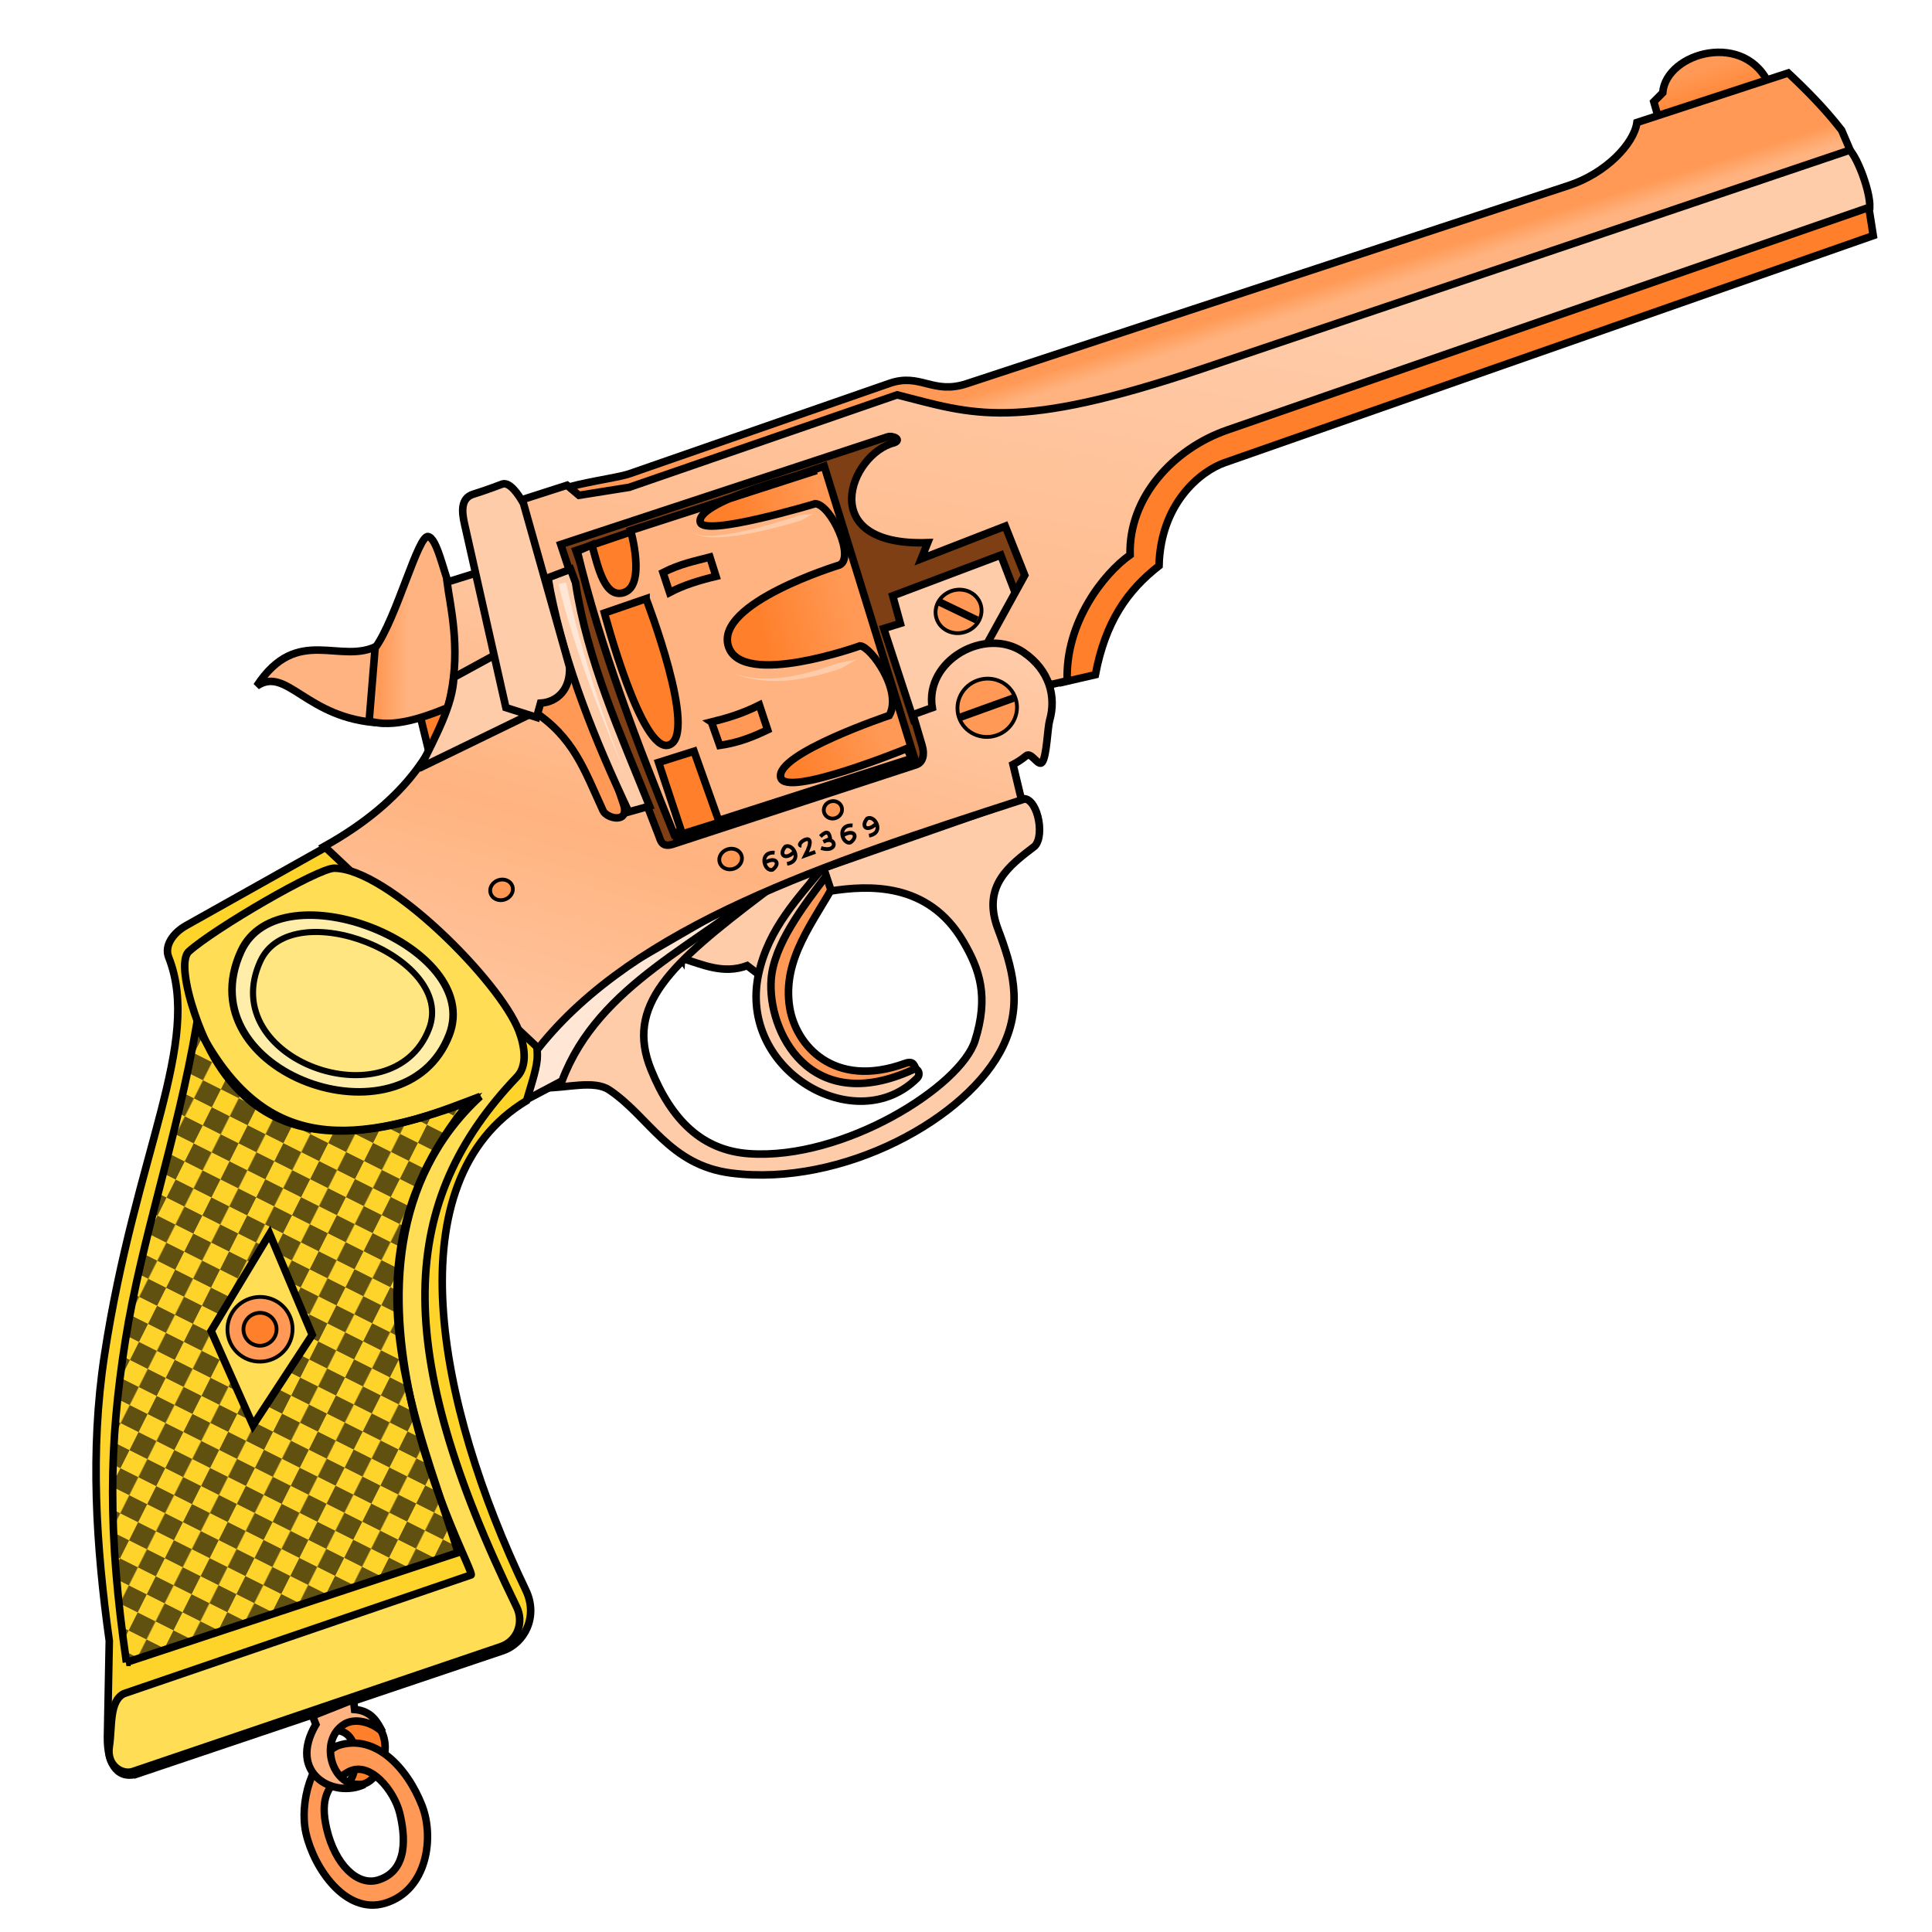
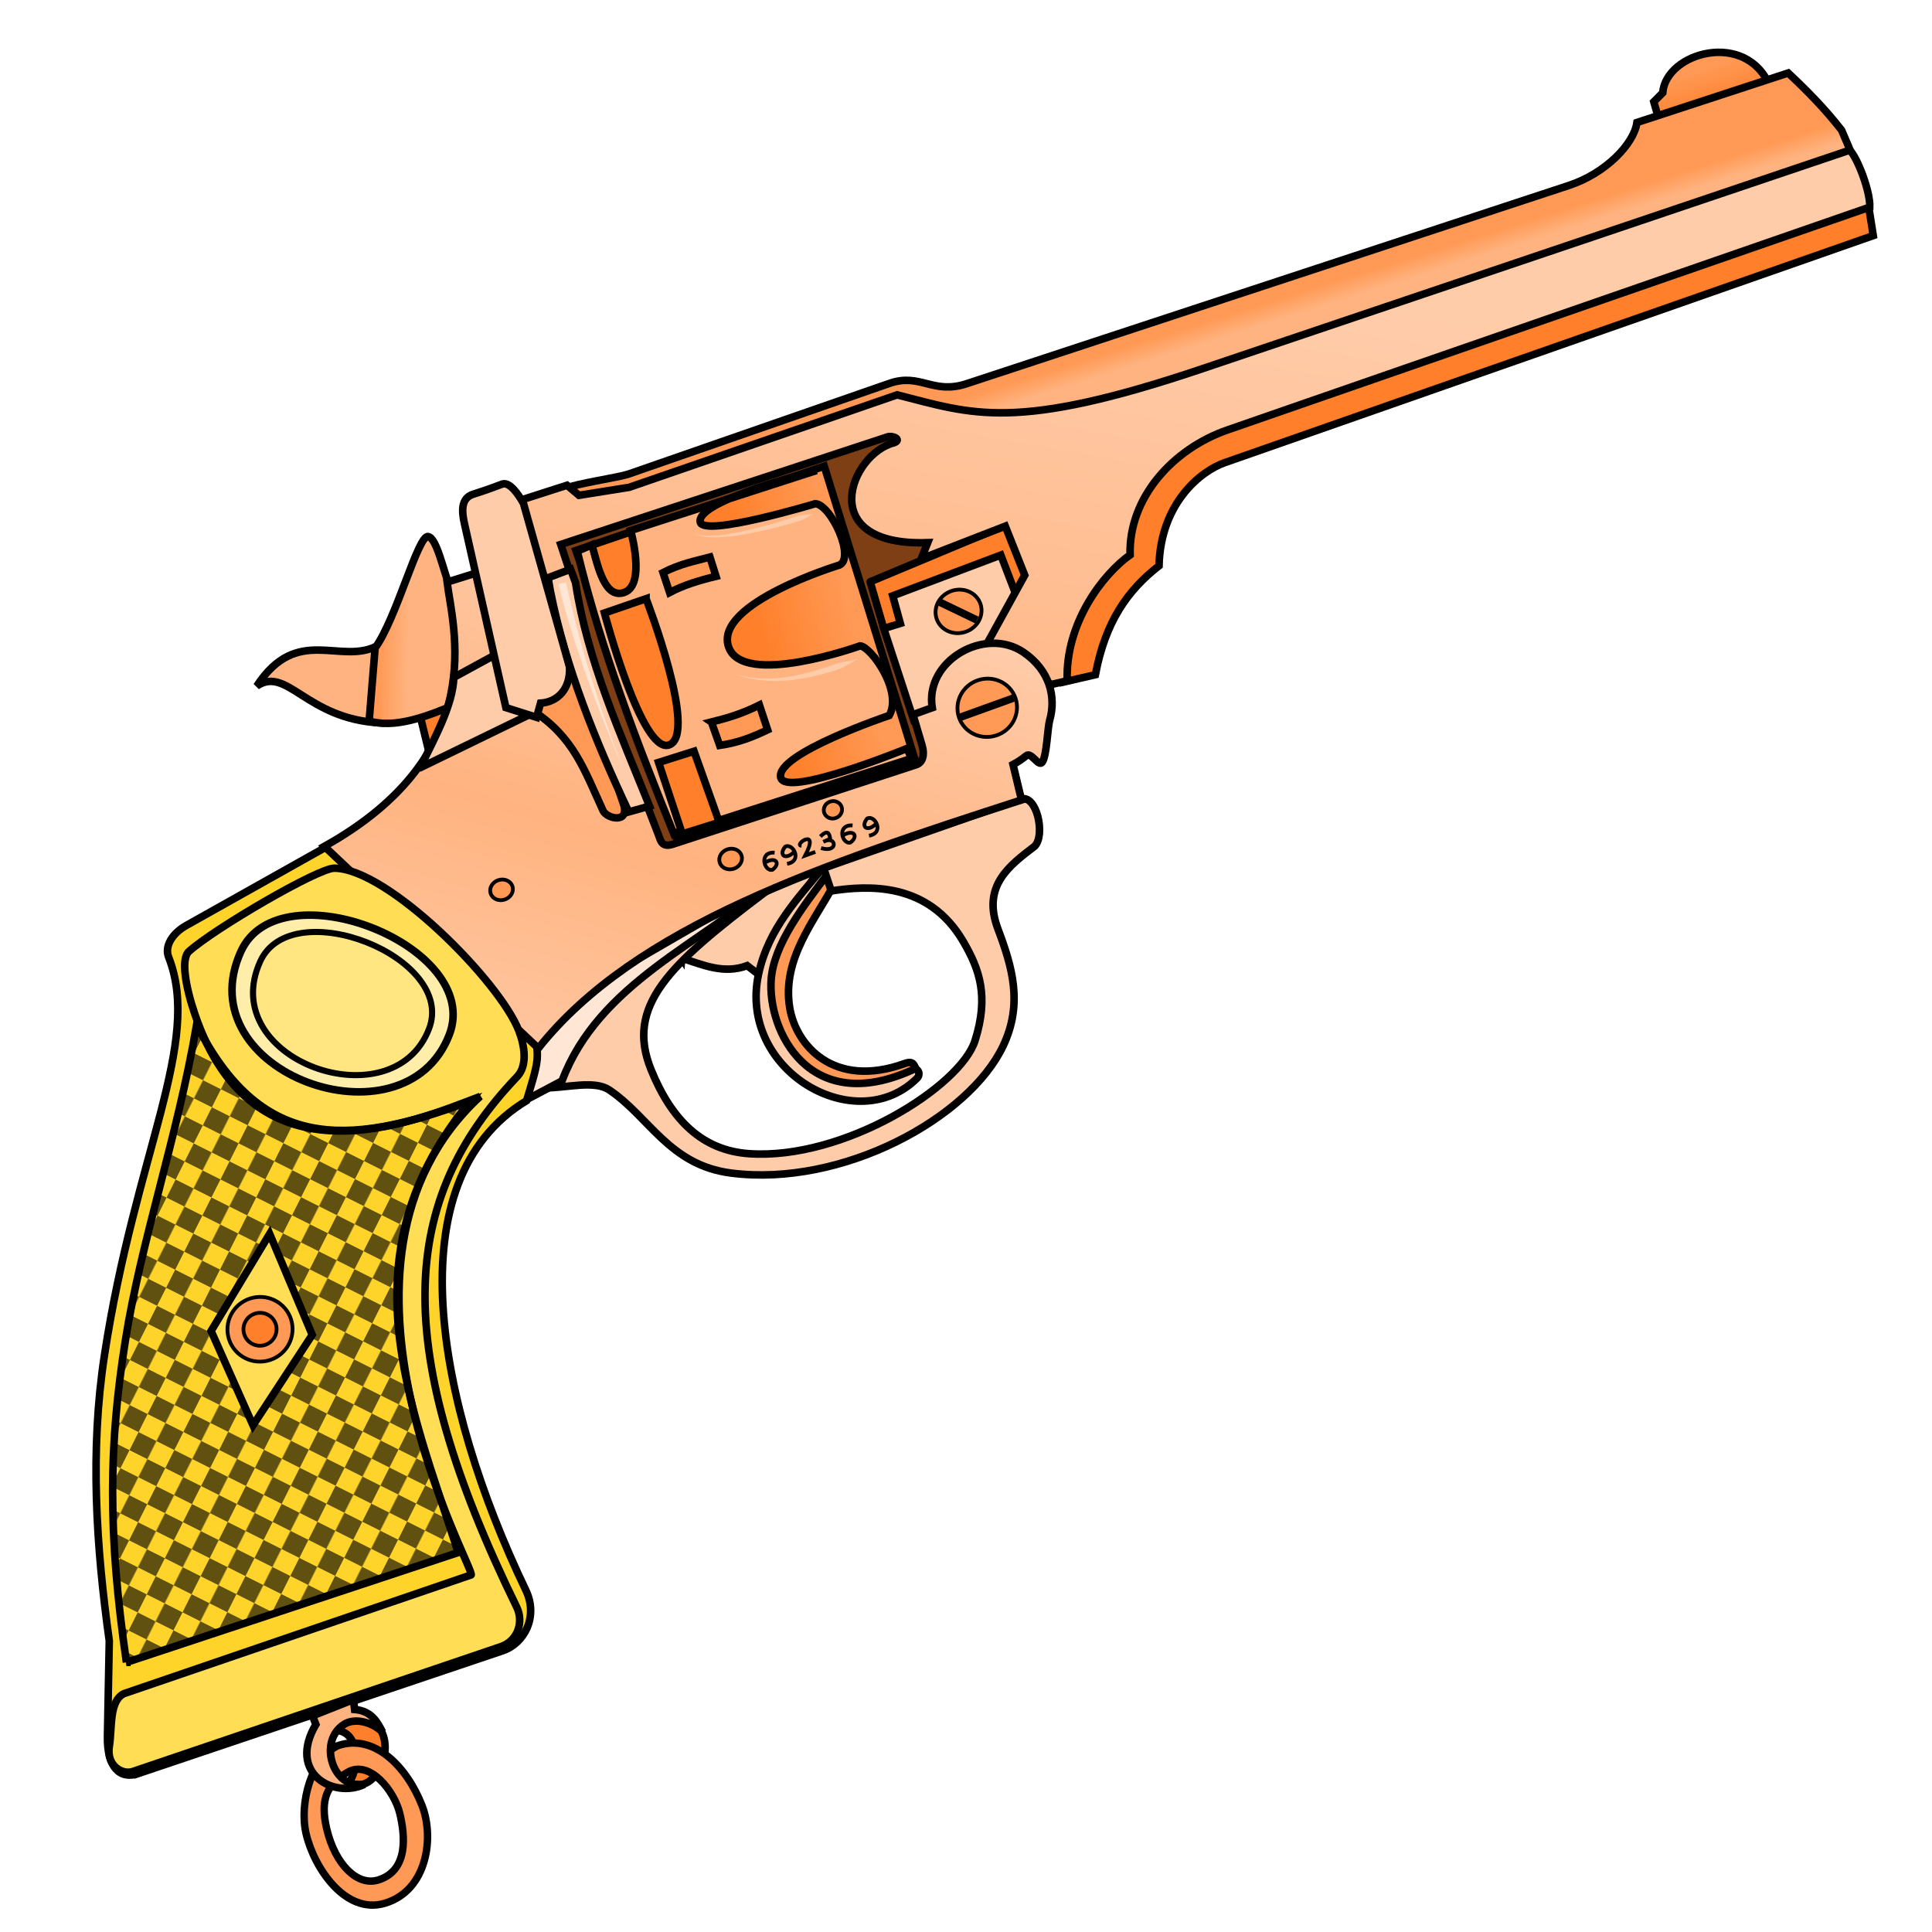
<svg xmlns="http://www.w3.org/2000/svg" xmlns:xlink="http://www.w3.org/1999/xlink" cursor="default" version="1.1" viewBox="0 0 256 256">
  <defs>
    <pattern id="pattern1821" patternTransform="matrix(2.3707 1.1887 -1.1997 2.3927 -37.907 29.801)" xlink:href="#Checkerboard" />
    <linearGradient id="linearGradient1026" x1="126.75" x2="114.38" y1="95.978" y2="95.115" gradientTransform="rotate(-18.314 73.484 132.48)" gradientUnits="userSpaceOnUse">
      <stop stop-color="#f95" offset="0" />
      <stop stop-color="#ff7f2a" offset="1" />
    </linearGradient>
    <linearGradient id="linearGradient1036" x1="212.79" x2="212.75" y1="74.682" y2="77.424" gradientTransform="rotate(-18.314 73.484 132.48)" gradientUnits="userSpaceOnUse">
      <stop stop-color="#f95" offset="0" />
      <stop stop-color="#ffb380" offset="1" />
    </linearGradient>
    <linearGradient id="linearGradient1044" x1="256.86" x2="256.86" y1="63.283" y2="69.132" gradientTransform="rotate(-18.314 73.484 132.48)" gradientUnits="userSpaceOnUse">
      <stop stop-color="#f95" offset="0" />
      <stop stop-color="#ff7f2a" offset="1" />
    </linearGradient>
    <linearGradient id="linearGradient1064" x1="115.66" x2="70.373" y1="85.424" y2="151.05" gradientTransform="rotate(-18.314 73.484 132.48)" gradientUnits="userSpaceOnUse">
      <stop stop-color="#fca" offset="0" />
      <stop stop-color="#ffb380" offset=".5" />
      <stop stop-color="#fca" offset="1" />
    </linearGradient>
    <linearGradient id="linearGradient1074" x1="150.15" x2="187.73" y1="138.26" y2="68.844" gradientTransform="rotate(-18.314 73.484 132.48)" gradientUnits="userSpaceOnUse">
      <stop stop-color="#ffb380" offset="0" />
      <stop stop-color="#fca" offset="1" />
    </linearGradient>
    <linearGradient id="linearGradient1085" x1="68.746" x2="65.017" y1="85.017" y2="83.729" gradientTransform="rotate(-18.314 73.484 132.48)" gradientUnits="userSpaceOnUse">
      <stop stop-color="#ffb380" offset="0" />
      <stop stop-color="#f95" offset="1" />
    </linearGradient>
    <pattern id="Checkerboard" width="2" height="2" patternTransform="scale(10)" patternUnits="userSpaceOnUse">
      <path d="M0 0h1v1H0zM1 1h1v1H1z" />
    </pattern>
  </defs>
  <g fill-rule="evenodd">
    <g stroke="#000">
      <path d="m47.564 236.46c2.489 0.179 5.196-5.386 2.033-8.314l-4.071-1.081-1.613 2.248c4.065-0.519 3.708 5.639 2.129 7.079z" fill="#ff7f2a" stroke-width="1px" />
      <path d="m44.853 231.28c-3.588 1.53-5.223 7.643-4.304 11.649 1.052 4.588 5.234 10.84 10.47 9.257 5.636-1.704 6.532-8.76 4.911-12.918-2.022-5.187-6.298-9.543-11.078-7.988-4.588 1.493 5.7e-5 7e-5 2.9e-5 8e-5zm1.232 3.54c2.865-1.668 6.162 2.454 6.885 5.453 0.686 2.847 1.217 7.526-2.799 8.821-2.823 0.91-5.761-2.064-6.868-6.716-0.984-4.135 0.161-6.033 2.782-7.558z" fill="#f95" stroke-width=".98px" />
      <path d="m71.389 70.895 15.725 45.784 39.648-13.552 16.062-32.168-23.505-16.644z" fill="#ff7f2a" stroke-width="1px" />
    </g>
    <path d="m71.389 70.895 15.725 45.784 39.648-13.552 16.062-32.168-23.505-16.644z" fill-opacity=".502" />
    <path d="m110.63 116.98c-2.691 5.047-7.042 10.052-5.993 16.527 0.803 4.952 5.796 10.823 15.252 7.411 1.255-0.453 1.214 0.349 1.573 0.856-1.953 5.267-17.632 3.419-20.056-7.501-1.597-7.196 7.795-20.246 8.168-20.176z" fill="#f95" stroke="#000" stroke-width="1px" />
  </g>
-   <g fill="#fca" fill-rule="evenodd" stroke="#000" stroke-width="1px">
-     <path d="m90.293 126.95c2.812 0.874 5.552 2.171 8.715 1.004l2.437 1.87c0.989-5.736 4.852-10.706 7.811-15.916-8.628 2.667-18.507 4.423-18.962 13.043z" />
-     <path d="m109.34 114.63c-3.52 4.32-7.53 8.334-8.838 14.489-2.728 12.834 12.987 21.758 21.013 13.749 0.521-0.509 0.158-1.432-0.528-1.138-13.789 6.32-19.307-5.2-18.803-11.955 0.341-4.58 4.169-9.615 7.426-13.881-0.272-0.85 8e-3 -0.922-0.269-1.263z" />
-     <path d="m72.071 144.15c2.971 0.039 6.64-1.079 8.661 0.276 5.32 3.566 7.929 9.958 16.142 11.011 14.749 1.891 31.516-7.271 36.054-16.861 2.632-5.563 1.22-10.404-0.696-15.481-2.161-5.724 1.518-8.397 4.868-10.967 1.455-1.46 0.276-6.945-1.852-6.243l-26.111 9.142 1.001 3.025c4.78-0.715 12.825-1.291 17.502 6.705 2.203 3.767 3.39 7.294 1.559 13.124-1.908 6.074-17.404 15.871-29.961 14.987-6.126-0.431-10.223-4.363-12.969-11.133-3.446-8.496 2.456-13.93 14.907-23.359l-2.804-2.214c-8.689 4.337-24.331 13.913-26.301 27.987z" />
-     <path d="m121.21 95.858-4.112-12.576 2.2-0.678-1.008-3.656 14.322-5.397 2.608 6.812-4.713 6.357c-2.292 4.292-5.354 7.395-9.297 9.137z" />
-   </g>
-   <path d="m140.9 90.379 4.243-0.977c1.319-6.96 4.189-11.124 8.435-14.432 0.205-8.332 5.548-12.56 8.69-13.66l85.949-30.091-0.846-5.362-107.55 37.099z" fill="#ff7f2a" fill-rule="evenodd" stroke="#000" stroke-width="1px" />
-   <g fill-rule="evenodd" stroke="#000" stroke-width="1px">
-     <path d="m219.92 16.212-0.783-2.728 1.182-1.19c0.423-5.393 11.147-8.359 14.214-0.828z" fill="url(#linearGradient1044)" />
-     <path d="m74.253 64.876c2.725-0.957 7.558-1.547 9.159-2.103l34.457-11.976c4.088-1.421 5.72 1.527 10.226 0.043l79.788-26.266c4.885-1.608 8.622-5.508 9.022-8.342l20.038-6.561c2.429 2.278 4.823 4.682 7.08 7.583l1.579 3.691-110.19 37.114-18.495-3.448-40.356 13.572z" fill="url(#linearGradient1036)" />
-     <path d="m68.097 66.557c0.322-0.107 7.037-2.258 7.037-2.258l1.584 1.333 6.648-1.058 35.508-12.253c10.012 2.54 15.536 4.945 40.526-3.491l85.712-28.937c1.051 1.116 2.718 5.476 2.643 7.552l-85.133 29.535c-7.09 2.46-13.088 8.878-12.877 16.545-3.487 2.458-8.61 8.957-8.332 16.684l-2.123 0.489-8.414-5.571 4.907-8.908-2.58-6.502-11.136 4.329 0.862-2.142c-15.112 0.53-10.269-11.794-4.453-13.237 1.061-0.405-0.152-1.02-0.899-0.774l-43.273 14.251 1.3 3.926-4.72 1.491z" fill="url(#linearGradient1074)" />
-   </g>
+   <path d="m135.48 68.653-20.181 8.438 1.802 6.191 22.885-4.85z" fill="#ff7f2a" stroke="#000" stroke-linecap="round" stroke-linejoin="round" />
  <g fill-rule="evenodd">
-     <path d="m69.065 146.08 5.409-2.861c4.847-12.921 18.66-18.265 27.82-26.419l-35.955 20.827z" fill="#ffe6d5" stroke="#000" stroke-width="1px" />
-     <path d="m18.302 235.01 48.316-16.278c2.857-0.963 4.745-4.501 3.061-8.012-11.885-24.778-17.443-54.288 0.094-64.875 0.767-2.594 1.445-4.578 1.428-6.043-0.13-11.262-17.99-25.658-27.92-27.608l-18.61 10.444c-1.783 1.001-2.916 2.695-2.324 4.197 4.454 11.32-4.413 25.882-8.516 52.808-1.913 12.554-1.105 25.182 0.649 37.777l-0.241 12.649c-0.078 4.1 1.643 5.755 4.063 4.94z" fill="#ffd42a" stroke="#000" stroke-width="1px" />
-     <path d="m16.752 220.27c0.546-0.181 43.964-14.552 43.964-14.552-6.399-19.863-15.256-39.525 1.612-59.817-16.769 6.268-27.873 6.322-36.271-10.112-2.593 15.075-7.337 28.475-9.457 41.912-2.175 13.778-2.344 25.275 0.153 42.569z" fill="url(#pattern1821)" opacity=".619" />
    <g stroke="#000" stroke-width="1px">
-       <path d="m50.155 85.493c-4.987 2.769-10.724-2.854-16.134 5.412 4.036-2.717 6.524 4.367 16.326 4.88z" fill="#ffb380" />
-       <path d="m55.454 93.951 1.785 7.336 6.046-10.428z" fill="#ff7f2a" />
-       <path d="m59.69 78.052c-0.993-2.618-1.815-6.71-2.944-6.952-1.319-0.371-4.187 10.839-7.042 14.757l-0.792 9.689c3.176 0.886 6.973-0.178 12.591-2.739 0.048-5.09 0.791-10.362-1.813-14.754z" fill="url(#linearGradient1085)" />
-       <path d="m42.981 112.15c22.21-12.388 16.958-29.214 16.261-35.019l7.702-2.406 18.842 32.113 1.493 3.862c0.261 0.677 0.401 1.646 1.884 1.162l32.224-10.523c0.897-0.293 1.16-1.329 0.799-2.55l-1.213-4.097 2.553-0.916c-1.014-6.214 6.997-10.84 12.107-7.336 3.451 2.367 4.348 5.885 3.448 9.024-0.279 0.973-0.372 4.669-0.974 5.524-0.493 0.701-1.446-1.413-2.129-0.848-0.531 0.44-1.116 0.831-1.748 1.162l1.126 4.698c-26.093 8.443-51.17 16.684-64.023 32.903z" fill="url(#linearGradient1064)" />
+       <g fill="#fca">
+         <path d="m90.293 126.95c2.812 0.874 5.552 2.171 8.715 1.004l2.437 1.87c0.989-5.736 4.852-10.706 7.811-15.916-8.628 2.667-18.507 4.423-18.962 13.043z" />
+         <path d="m109.34 114.63c-3.52 4.32-7.53 8.334-8.838 14.489-2.728 12.834 12.987 21.758 21.013 13.749 0.521-0.509 0.158-1.432-0.528-1.138-13.789 6.32-19.307-5.2-18.803-11.955 0.341-4.58 4.169-9.615 7.426-13.881-0.272-0.85 8e-3 -0.922-0.269-1.263z" />
+         <path d="m72.071 144.15c2.971 0.039 6.64-1.079 8.661 0.276 5.32 3.566 7.929 9.958 16.142 11.011 14.749 1.891 31.516-7.271 36.054-16.861 2.632-5.563 1.22-10.404-0.696-15.481-2.161-5.724 1.518-8.397 4.868-10.967 1.455-1.46 0.276-6.945-1.852-6.243l-26.111 9.142 1.001 3.025c4.78-0.715 12.825-1.291 17.502 6.705 2.203 3.767 3.39 7.294 1.559 13.124-1.908 6.074-17.404 15.871-29.961 14.987-6.126-0.431-10.223-4.363-12.969-11.133-3.446-8.496 2.456-13.93 14.907-23.359l-2.804-2.214c-8.689 4.337-24.331 13.913-26.301 27.987z" />
+         <path d="m121.21 95.858-4.112-12.576 2.2-0.678-1.008-3.656 14.322-5.397 2.608 6.812-4.713 6.357c-2.292 4.292-5.354 7.395-9.297 9.137z" />
+       </g>
+       <path d="m140.9 90.379 4.243-0.977c1.319-6.96 4.189-11.124 8.435-14.432 0.205-8.332 5.548-12.56 8.69-13.66l85.949-30.091-0.846-5.362-107.55 37.099z" fill="#ff7f2a" />
+       <g>
+         <path d="m219.92 16.212-0.783-2.728 1.182-1.19c0.423-5.393 11.147-8.359 14.214-0.828z" fill="url(#linearGradient1044)" />
+         <path d="m74.253 64.876c2.725-0.957 7.558-1.547 9.159-2.103l34.457-11.976c4.088-1.421 5.72 1.527 10.226 0.043l79.788-26.266c4.885-1.608 8.622-5.508 9.022-8.342l20.038-6.561c2.429 2.278 4.823 4.682 7.08 7.583l1.579 3.691-110.19 37.114-18.495-3.448-40.356 13.572z" fill="url(#linearGradient1036)" />
+         <path d="m68.097 66.557c0.322-0.107 7.037-2.258 7.037-2.258l1.584 1.333 6.648-1.058 35.508-12.253c10.012 2.54 15.536 4.945 40.526-3.491l85.712-28.937c1.051 1.116 2.718 5.476 2.643 7.552l-85.133 29.535c-7.09 2.46-13.088 8.878-12.877 16.545-3.487 2.458-8.61 8.957-8.332 16.684l-2.123 0.489-8.414-5.571 4.907-8.908-2.58-6.502-11.136 4.329 0.862-2.142c-15.112 0.53-10.269-11.794-4.453-13.237 1.061-0.405-0.152-1.02-0.899-0.774l-43.273 14.251 1.3 3.926-4.72 1.491z" fill="url(#linearGradient1074)" />
+       </g>
+     </g>
+     <g>
+       <path d="m69.065 146.08 5.409-2.861c4.847-12.921 18.66-18.265 27.82-26.419l-35.955 20.827z" fill="#ffe6d5" stroke="#000" stroke-width="1px" />
+       <path d="m18.302 235.01 48.316-16.278c2.857-0.963 4.745-4.501 3.061-8.012-11.885-24.778-17.443-54.288 0.094-64.875 0.767-2.594 1.445-4.578 1.428-6.043-0.13-11.262-17.99-25.658-27.92-27.608l-18.61 10.444c-1.783 1.001-2.916 2.695-2.324 4.197 4.454 11.32-4.413 25.882-8.516 52.808-1.913 12.554-1.105 25.182 0.649 37.777l-0.241 12.649c-0.078 4.1 1.643 5.755 4.063 4.94z" fill="#ffd42a" stroke="#000" stroke-width="1px" />
+       <path d="m16.752 220.27c0.546-0.181 43.964-14.552 43.964-14.552-6.399-19.863-15.256-39.525 1.612-59.817-16.769 6.268-27.873 6.322-36.271-10.112-2.593 15.075-7.337 28.475-9.457 41.912-2.175 13.778-2.344 25.275 0.153 42.569z" fill="url(#pattern1821)" opacity=".619" />
+       <g stroke="#000" stroke-width="1px">
+         <path d="m50.155 85.493c-4.987 2.769-10.724-2.854-16.134 5.412 4.036-2.717 6.524 4.367 16.326 4.88z" fill="#ffb380" />
+         <path d="m55.454 93.951 1.785 7.336 6.046-10.428z" fill="#ff7f2a" />
+         <path d="m59.69 78.052c-0.993-2.618-1.815-6.71-2.944-6.952-1.319-0.371-4.187 10.839-7.042 14.757l-0.792 9.689c3.176 0.886 6.973-0.178 12.591-2.739 0.048-5.09 0.791-10.362-1.813-14.754z" fill="url(#linearGradient1085)" />
+         <path d="m42.981 112.15c22.21-12.388 16.958-29.214 16.261-35.019l7.702-2.406 18.842 32.113 1.493 3.862c0.261 0.677 0.401 1.646 1.884 1.162l32.224-10.523c0.897-0.293 1.16-1.329 0.799-2.55l-1.213-4.097 2.553-0.916c-1.014-6.214 6.997-10.84 12.107-7.336 3.451 2.367 4.348 5.885 3.448 9.024-0.279 0.973-0.372 4.669-0.974 5.524-0.493 0.701-1.446-1.413-2.129-0.848-0.531 0.44-1.116 0.831-1.748 1.162l1.126 4.698c-26.093 8.443-51.17 16.684-64.023 32.903z" fill="url(#linearGradient1064)" />
+       </g>
    </g>
  </g>
-   <g fill="#f95" stroke="#000" stroke-linecap="round" stroke-linejoin="round">
-     <ellipse transform="rotate(-18.314)" cx="39.802" cy="106.48" rx="1.798" ry="1.595" style="paint-order:stroke fill markers" />
-     <ellipse transform="rotate(-18.314)" cx="26.039" cy="132.82" rx="1.271" ry="1.102" style="paint-order:stroke fill markers" />
-     <ellipse transform="rotate(-18.314)" cx="56.141" cy="138.48" rx="1.271" ry="1.102" style="paint-order:stroke fill markers" />
-     <ellipse transform="rotate(-18.314)" cx="71.056" cy="136.55" rx=".969" ry=".901" style="paint-order:stroke fill markers" />
-     <ellipse transform="rotate(-18.314)" cx="94.717" cy="130.14" rx="3.706" ry="3.604" style="paint-order:stroke fill markers" />
-     <ellipse transform="rotate(-18.314)" cx="95.124" cy="116.82" rx="2.817" ry="2.614" style="paint-order:stroke fill markers" />
-   </g>
-   <path d="m127.1 95.089 7.209-2.6" fill="none" stroke="#000" stroke-width="1px" />
-   <path d="m124.45 79.754 5.012 2.412" fill="none" stroke="#000" stroke-width="1px" />
-   <g fill-rule="evenodd" stroke="#000" stroke-width="1px">
-     <path d="m55.673 101.73 16.117-7.834-3.67-8.498-7.985 4.357c-0.137 3.677-2.465 7.864-4.463 11.975z" fill="#fca" />
-     <path d="m70.504 94.111c5.507 3.511 6.914 7.903 9.405 13.312 0.488 1.06 3.627 1.802 2.682-0.959l-6.584-19.245c-4.503 0.793-5.662 3.471-5.503 6.892z" fill="#f95" />
-     <path d="m83.318 107.58 2.746-0.766c-3.899-9.709-8.249-19.303-9.8-29.607l-0.661-1.781-2.982 1.13 0.318 1.823c2.026 10.097 5.909 19.723 10.379 29.201z" fill="#fca" />
-     <path d="m61.552 69.437 5.48 24.324 4.071 1.295 0.519-1.886c2.283-0.151 3.968-1.881 3.848-4.773l-6.107-21.688c-0.656-1.185-1.81-2.87-2.782-2.579 0 0-2.325 0.888-3.841 1.343-1.785 0.535-1.523 2.474-1.188 3.964z" fill="#fca" />
-     <path d="m89.55 110.77 31.74-9.934c-4.024-13.022-8.049-26.044-12.074-39.066l-32.901 11.175z" fill="url(#linearGradient1026)" />
-     <path d="m76.49 73.039c3.107 12.875 7.837 25.213 12.807 37.472l0.957-0.462-2.99-9.02 4.697-1.483 3.262 9.169 25.562-8.212-0.599-1.328s-16.112 6.591-16.741 3.842c-0.719-3.146 14.385-8.213 14.385-8.213 1.816-3.228-2.435-9.135-3.861-9.225 0 0-15.58 5.602-17.434 0.115-1.948-5.764 14.698-10.823 14.698-10.823 2.113-0.972-1.103-7.98-3.197-8.132 0 0-14.884 4.489-15.256 2.424-0.519-2.887 15.417-6.82 15.417-6.82l-24.636 7.952s2.067 7.236-0.866 8.215c-2.53 0.845-3.425-3.224-4.262-6.316z" fill="#ffb380" />
-     <path d="m85.607 79.329-5.514 1.897s4.93 18.694 8.539 17.491c3.953-1.318-3.025-19.387-3.025-19.387z" fill="#ff7f2a" />
-     <path d="m87.855 75.871 0.873 2.639c1.851-0.98 3.956-1.617 6.147-2.142l-0.809-2.553c-1.983 0.534-3.899 0.874-6.211 2.056z" fill="#f95" />
-     <path d="m94.266 95.673 1.098 3.1c2.695-0.398 4.553-1.217 6.35-2.066l-1.087-3.283c-2.331 1.168-4.371 1.757-6.362 2.248z" fill="#f95" />
-     <path d="m27.972 176.36 5.552 12.503 7.848-11.99-5.641-13.383z" fill="#fd5" />
-     <path d="m16.41 224.42c-1.974 1.004-1.524 4.426-1.925 7-0.4 2.567 1.733 3.78 3.116 3.311l48.759-16.542c2.27-0.77 3.056-3.287 2.103-5.241-16.838-34.513-15.568-53.889 0.051-70.275 1.417-1.486 1.003-4.083 0.24-6.076-2.497-6.523-17.407-21.559-24.464-21.557-2.17 5.1e-4 -15.875 7.989-19.264 11.035-1.085 0.976-0.435 4.706 0.8 8.329 8.003 23.467 29.256 14.102 37.799 10.883-24.033 22.179-0.138 63.538-1.217 63.403z" fill="#fd5" />
-   </g>
  <g stroke="#000">
-     <ellipse transform="rotate(-18.314)" cx="-22.639" cy="178.04" rx="4.068" ry="4.034" fill="#f95" stroke-linecap="round" stroke-linejoin="round" style="paint-order:stroke fill markers" />
-     <ellipse transform="rotate(-18.314)" cx="-22.639" cy="178.04" rx="1.946" ry="1.929" fill="#ff7f2a" stroke-linecap="round" stroke-linejoin="round" style="paint-order:stroke fill markers" />
-     <path d="m31.929 126.06c-7.358 16.132 21.651 26.431 27.598 11.064 4.548-11.75-22.456-22.337-27.598-11.064z" fill="#fea" fill-rule="evenodd" stroke-width="1px" />
-     <path d="m41.408 227.36 0.448 1.137c-3.825 6.488 2.353 9.861 6.415 7.946-4.154 0.8-6.241-5.739-2.642-7.981 1.294-0.806 3.516-0.403 5.058 1.04-0.631-1.175-1.364-2.802-3.703-2.988l-0.147-1.308z" fill="#ffb380" fill-rule="evenodd" stroke-width="1px" />
+     <g fill="#f95" stroke-linecap="round" stroke-linejoin="round">
+       <ellipse transform="rotate(-18.314)" cx="39.802" cy="106.48" rx="1.798" ry="1.595" style="paint-order:stroke fill markers" />
+       <ellipse transform="rotate(-18.314)" cx="26.039" cy="132.82" rx="1.271" ry="1.102" style="paint-order:stroke fill markers" />
+       <ellipse transform="rotate(-18.314)" cx="56.141" cy="138.48" rx="1.271" ry="1.102" style="paint-order:stroke fill markers" />
+       <ellipse transform="rotate(-18.314)" cx="71.056" cy="136.55" rx=".969" ry=".901" style="paint-order:stroke fill markers" />
+       <ellipse transform="rotate(-18.314)" cx="94.717" cy="130.14" rx="3.706" ry="3.604" style="paint-order:stroke fill markers" />
+       <ellipse transform="rotate(-18.314)" cx="95.124" cy="116.82" rx="2.817" ry="2.614" style="paint-order:stroke fill markers" />
+     </g>
+     <g stroke-width="1px">
+       <path d="m127.1 95.089 7.209-2.6" fill="none" />
+       <path d="m124.45 79.754 5.012 2.412" fill="none" />
+       <g fill-rule="evenodd">
+         <path d="m55.673 101.73 16.117-7.834-3.67-8.498-7.985 4.357c-0.137 3.677-2.465 7.864-4.463 11.975z" fill="#fca" />
+         <path d="m70.504 94.111c5.507 3.511 6.914 7.903 9.405 13.312 0.488 1.06 3.627 1.802 2.682-0.959l-6.584-19.245c-4.503 0.793-5.662 3.471-5.503 6.892z" fill="#f95" />
+         <path d="m83.318 107.58 2.746-0.766c-3.899-9.709-8.249-19.303-9.8-29.607l-0.661-1.781-2.982 1.13 0.318 1.823c2.026 10.097 5.909 19.723 10.379 29.201z" fill="#fca" />
+         <path d="m61.552 69.437 5.48 24.324 4.071 1.295 0.519-1.886c2.283-0.151 3.968-1.881 3.848-4.773l-6.107-21.688c-0.656-1.185-1.81-2.87-2.782-2.579 0 0-2.325 0.888-3.841 1.343-1.785 0.535-1.523 2.474-1.188 3.964z" fill="#fca" />
+         <path d="m89.55 110.77 31.74-9.934c-4.024-13.022-8.049-26.044-12.074-39.066l-32.901 11.175z" fill="url(#linearGradient1026)" />
+         <path d="m76.49 73.039c3.107 12.875 7.837 25.213 12.807 37.472l0.957-0.462-2.99-9.02 4.697-1.483 3.262 9.169 25.562-8.212-0.599-1.328s-16.112 6.591-16.741 3.842c-0.719-3.146 14.385-8.213 14.385-8.213 1.816-3.228-2.435-9.135-3.861-9.225 0 0-15.58 5.602-17.434 0.115-1.948-5.764 14.698-10.823 14.698-10.823 2.113-0.972-1.103-7.98-3.197-8.132 0 0-14.884 4.489-15.256 2.424-0.519-2.887 15.417-6.82 15.417-6.82l-24.636 7.952s2.067 7.236-0.866 8.215c-2.53 0.845-3.425-3.224-4.262-6.316z" fill="#ffb380" />
+         <path d="m85.607 79.329-5.514 1.897s4.93 18.694 8.539 17.491c3.953-1.318-3.025-19.387-3.025-19.387z" fill="#ff7f2a" />
+         <path d="m87.855 75.871 0.873 2.639c1.851-0.98 3.956-1.617 6.147-2.142l-0.809-2.553c-1.983 0.534-3.899 0.874-6.211 2.056z" fill="#f95" />
+         <path d="m94.266 95.673 1.098 3.1c2.695-0.398 4.553-1.217 6.35-2.066l-1.087-3.283c-2.331 1.168-4.371 1.757-6.362 2.248z" fill="#f95" />
+         <path d="m27.972 176.36 5.552 12.503 7.848-11.99-5.641-13.383z" fill="#fd5" />
+         <path d="m16.41 224.42c-1.974 1.004-1.524 4.426-1.925 7-0.4 2.567 1.733 3.78 3.116 3.311l48.759-16.542c2.27-0.77 3.056-3.287 2.103-5.241-16.838-34.513-15.568-53.889 0.051-70.275 1.417-1.486 1.003-4.083 0.24-6.076-2.497-6.523-17.407-21.559-24.464-21.557-2.17 5.1e-4 -15.875 7.989-19.264 11.035-1.085 0.976-0.435 4.706 0.8 8.329 8.003 23.467 29.256 14.102 37.799 10.883-24.033 22.179-0.138 63.538-1.217 63.403z" fill="#fd5" />
+       </g>
+     </g>
+     <g>
+       <ellipse transform="rotate(-18.314)" cx="-22.639" cy="178.04" rx="4.068" ry="4.034" fill="#f95" stroke-linecap="round" stroke-linejoin="round" style="paint-order:stroke fill markers" />
+       <ellipse transform="rotate(-18.314)" cx="-22.639" cy="178.04" rx="1.946" ry="1.929" fill="#ff7f2a" stroke-linecap="round" stroke-linejoin="round" style="paint-order:stroke fill markers" />
+       <path d="m31.929 126.06c-7.358 16.132 21.651 26.431 27.598 11.064 4.548-11.75-22.456-22.337-27.598-11.064z" fill="#fea" fill-rule="evenodd" stroke-width="1px" />
+       <path d="m41.408 227.36 0.448 1.137c-3.825 6.488 2.353 9.861 6.415 7.946-4.154 0.8-6.241-5.739-2.642-7.981 1.294-0.806 3.516-0.403 5.058 1.04-0.631-1.175-1.364-2.802-3.703-2.988l-0.147-1.308z" fill="#ffb380" fill-rule="evenodd" stroke-width="1px" />
+     </g>
  </g>
  <g>
    <path d="m74.506 77.29-0.488 0.11c0.639 2.82 1.919 7.261 3.921 12.78 1.99 5.487 3.804 9.641 4.853 12.146-0.979-2.336-2.703-6.926-4.38-12.306-1.813-5.819-2.736-9.821-3.42-12.842l-0.488 0.11z" fill="#ffe6d5" />
    <path d="m107.8 68.056c-0.35 0.117-1.498 0.132-1.843 0.24-2.08 0.655-5.529 1.747-8.661 2.335-1.503 0.282-2.727 0.407-3.652 0.373-0.519-0.019-0.917-0.088-1.219-0.19-0.177-0.06-0.319-0.13-0.432-0.206-0.141-0.094-0.235-0.196-0.299-0.291 0.063 0.095 0.153 0.201 0.288 0.305 0.109 0.084 0.247 0.167 0.423 0.242 0.301 0.129 0.7 0.232 1.228 0.29 0.94 0.104 2.188 0.054 3.723-0.152 3.147-0.424 6.758-1.411 8.806-2.056 0.347-0.109 1.288-0.772 1.638-0.889z" fill="#fca" />
    <path d="m113.74 87.299c-0.528 0.205-2.183 0.403-2.671 0.571-1.698 0.586-4.265 1.473-6.9 1.854-3.483 0.503-6.005-0.06-7.734-0.768 1.736 0.712 4.163 1.504 7.784 1.219 2.699-0.213 5.4-0.985 7.103-1.572 0.494-0.171 1.891-1.098 2.418-1.304z" fill="#fca" />
  </g>
  <g fill="none" stroke="#000">
    <path d="m16.752 220.27c0.546-0.181 43.964-14.552 43.964-14.552-6.399-19.863-15.256-39.525 1.612-59.817-16.769 6.268-27.873 6.322-36.271-10.112-2.593 15.075-7.337 28.475-9.457 41.912-2.175 13.778-2.344 25.275 0.153 42.569z" stroke-width="1px" />
    <g stroke-width=".5">
      <path d="m112.97 109.37c-2.175-0.13-1.365 2.604-0.268 2.262 1.116-0.862 0.401-1.813-1.035-0.928" />
      <path d="m115.15 110.73c2.147-0.371 0.733-2.848-0.257-2.264-0.889 1.094 0.025 1.857 1.22 0.667" />
      <path d="m106.21 112.07c-1.147-0.102 2.494-2.579 0.48 1.298l1.345-0.485" />
      <path d="m102.64 112.98c-2.175-0.13-1.365 2.604-0.268 2.262 1.116-0.862 0.401-1.813-1.035-0.928" />
      <path d="m104.29 114.46c2.147-0.371 0.733-2.848-0.257-2.264-0.889 1.094 0.025 1.857 1.22 0.667" />
      <path d="m108.7 110.84c0.609-0.588 1.147-0.899 1.304 0.296l-0.899 0.411c1.712-0.964 2.071 1.571-0.311 0.825" />
    </g>
  </g>
  <path d="m34.487 127.38c-5.96 13.067 17.537 21.409 22.354 8.962 3.684-9.518-18.189-18.093-22.354-8.962z" fill="#ffe680" fill-rule="evenodd" stroke="#000" stroke-width=".81px" />
</svg>
